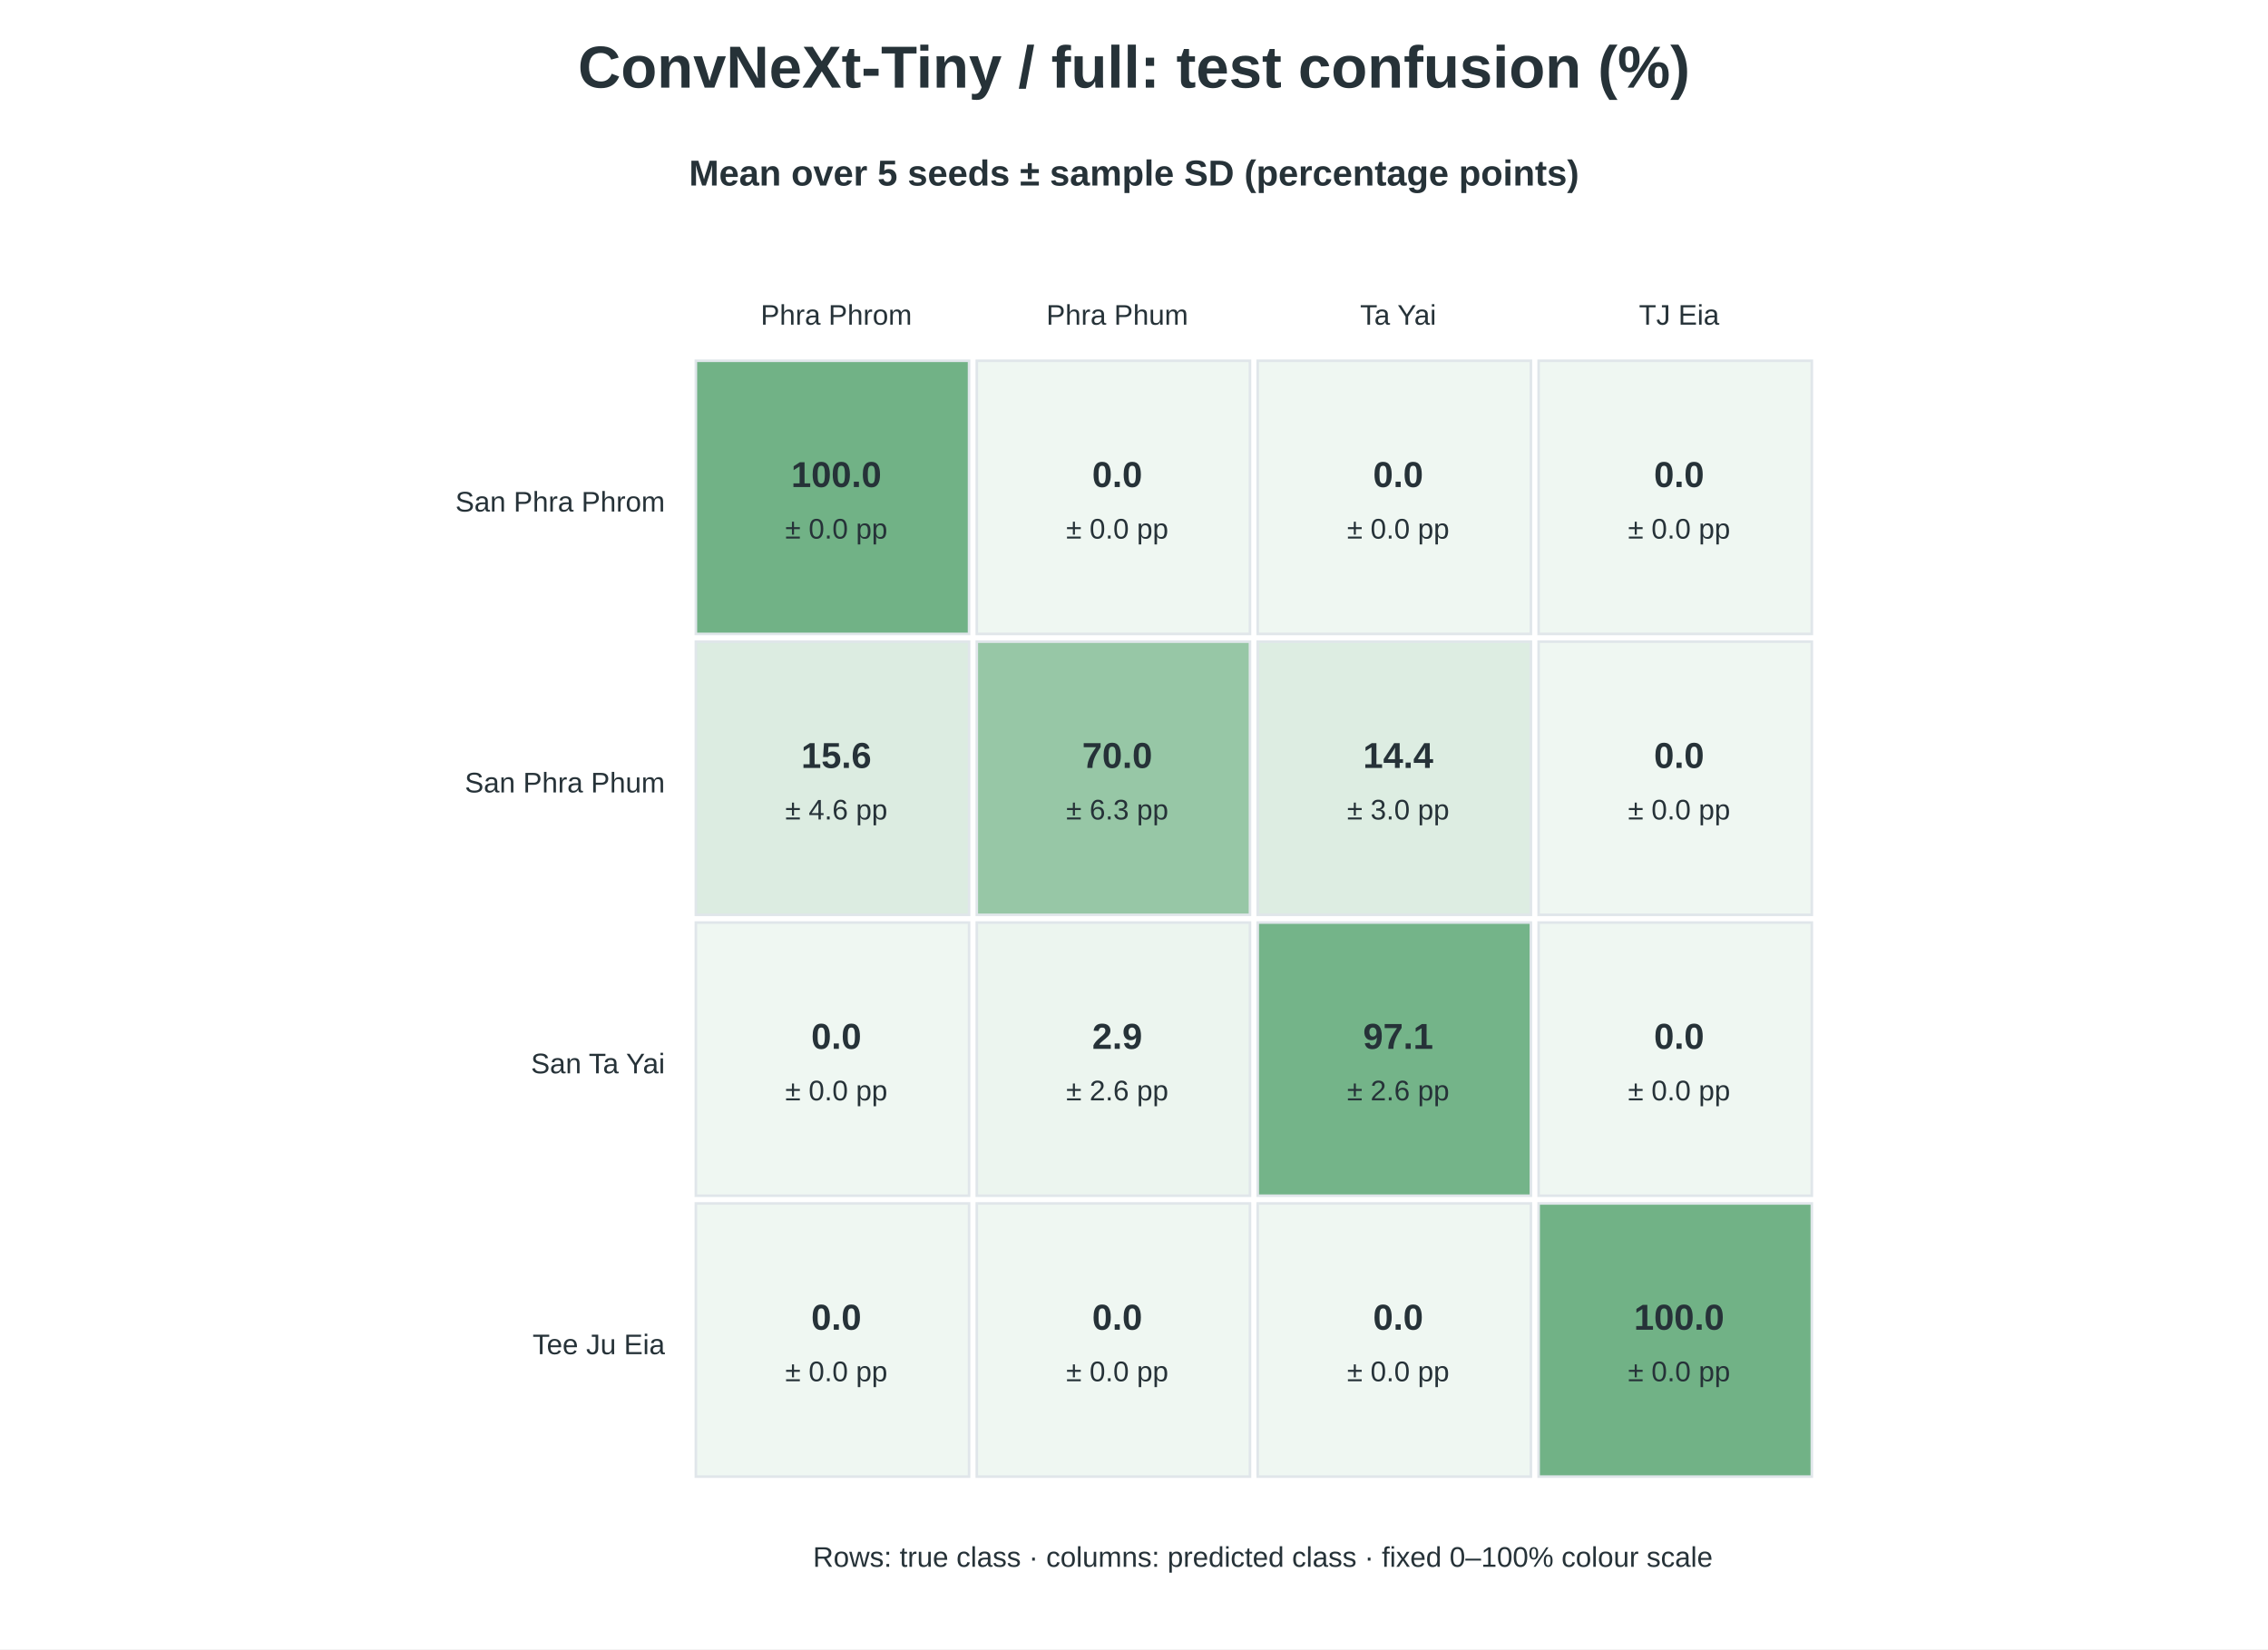
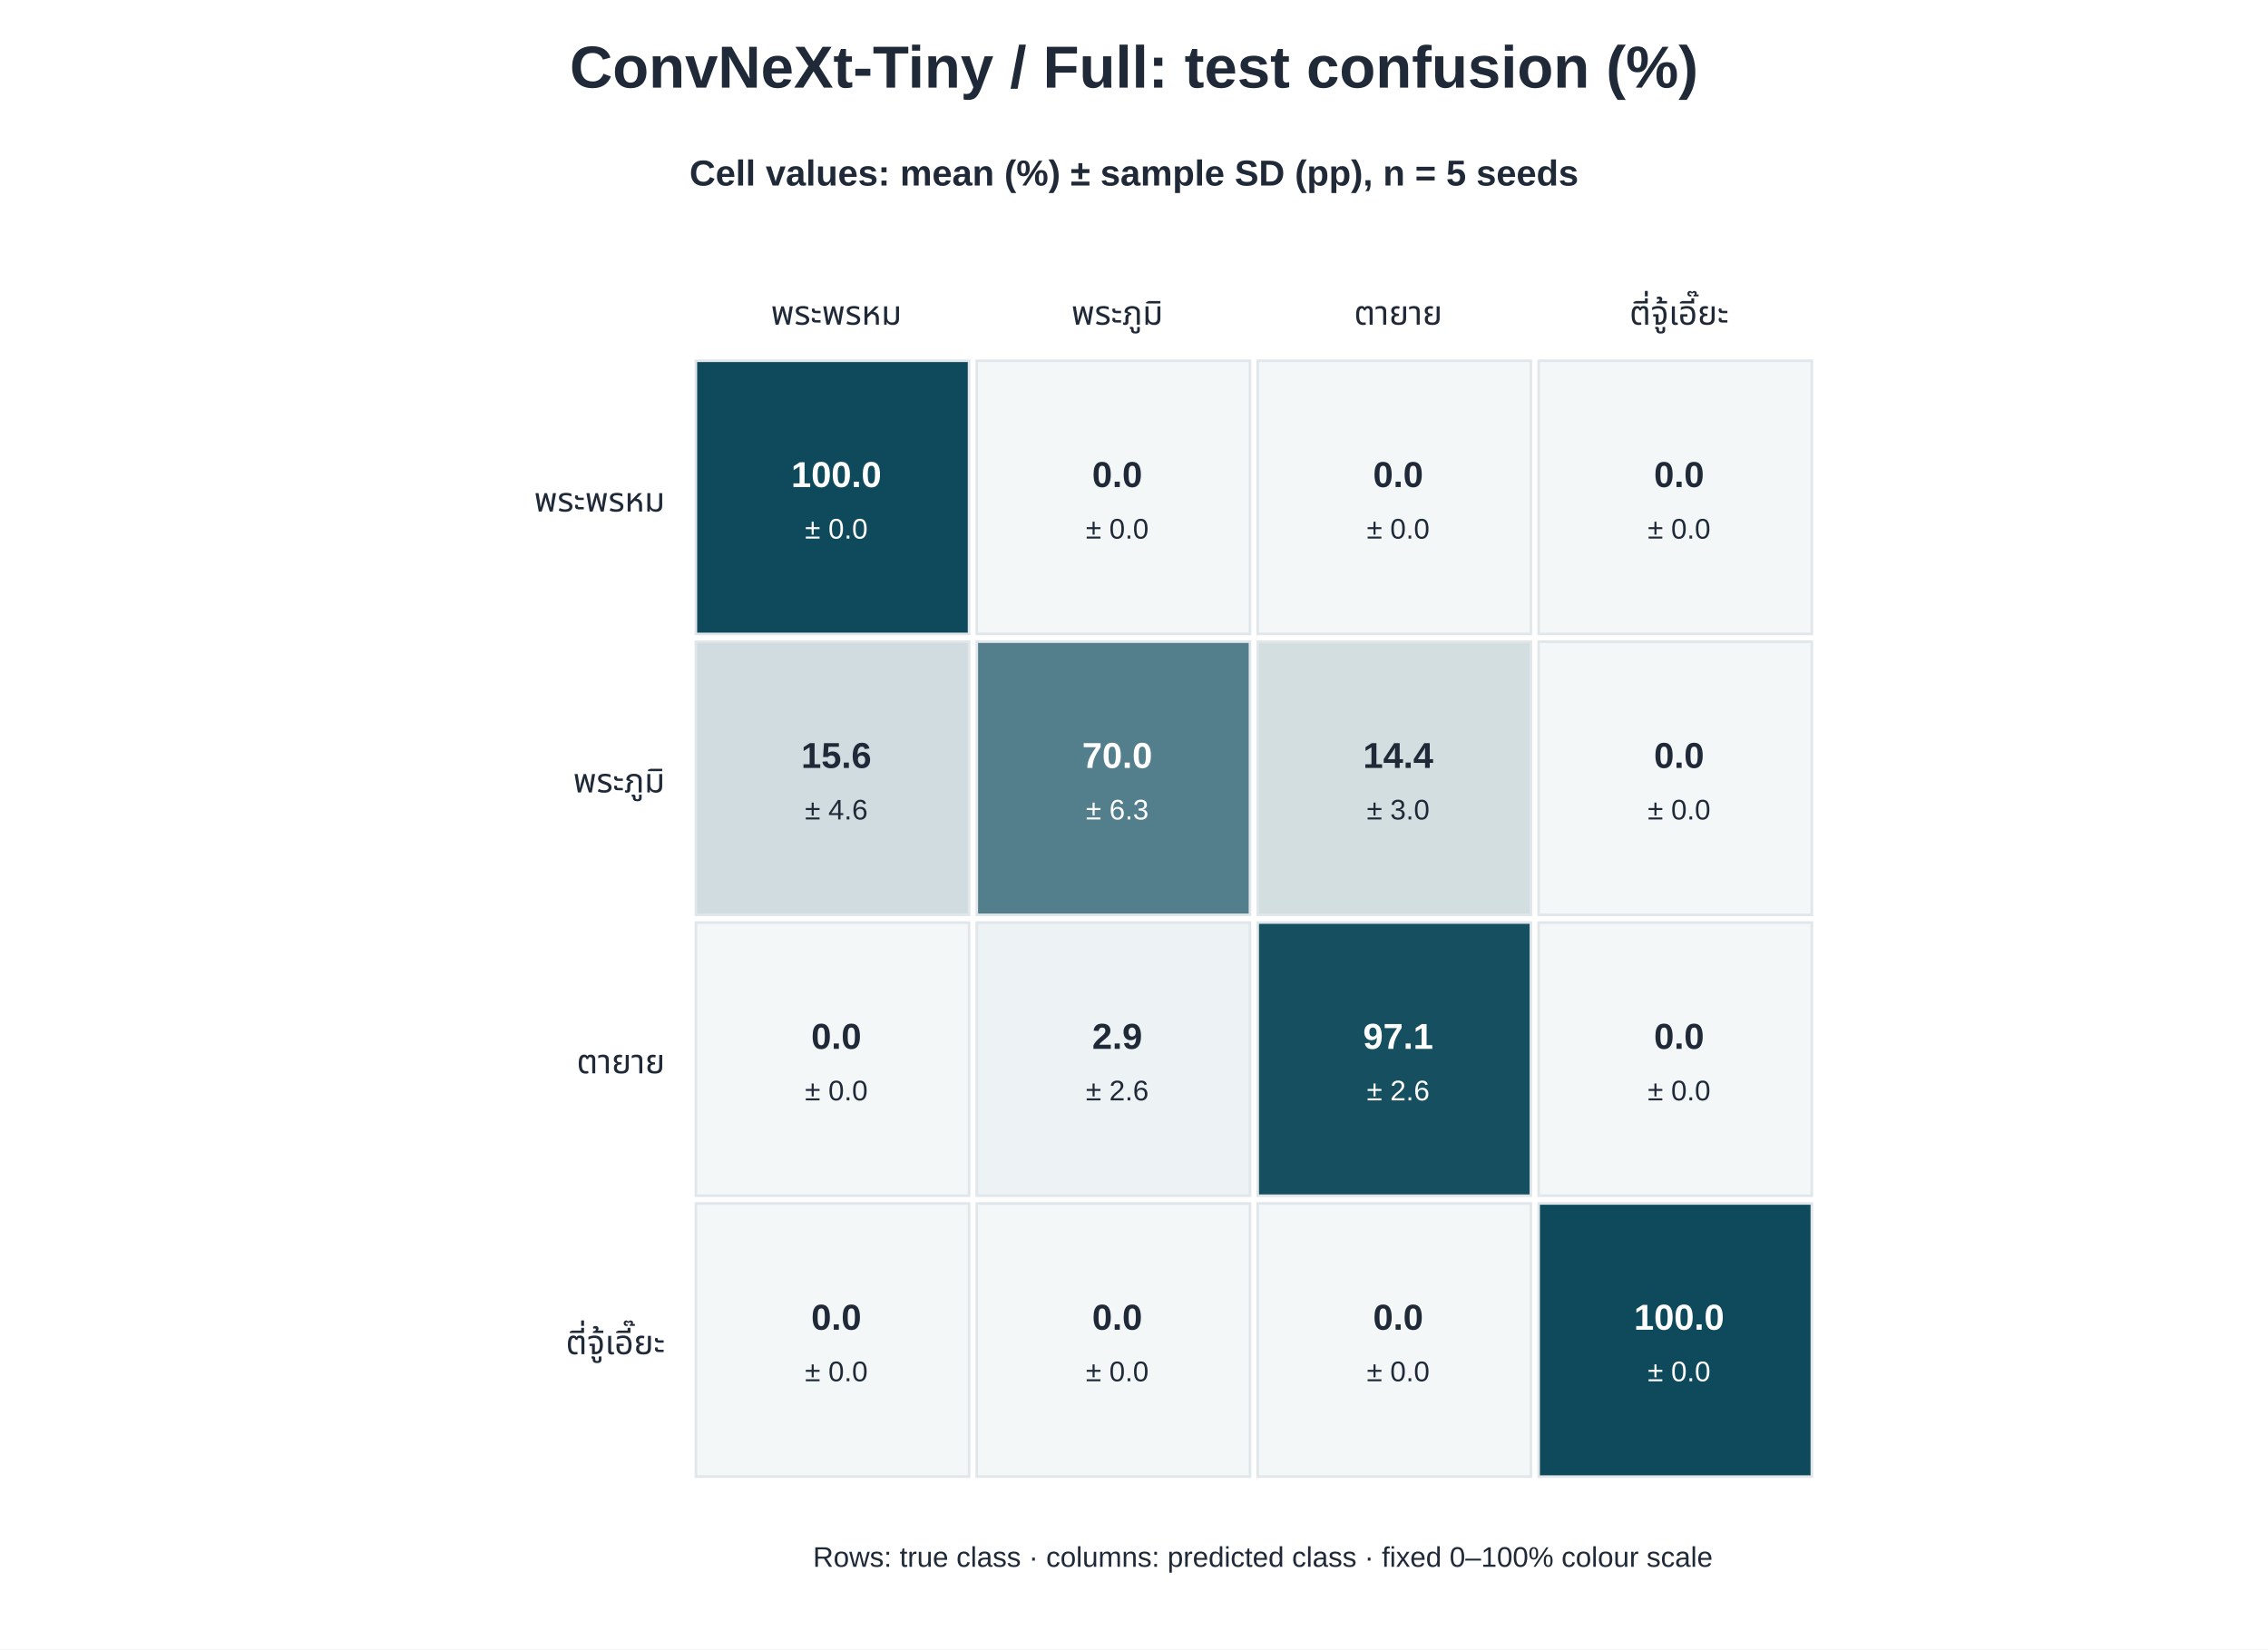
- <svg xmlns="http://www.w3.org/2000/svg" viewBox="0 0 880 640" role="img" aria-label="ConvNeXt-Tiny / full: test confusion (%)">
+ <svg xmlns="http://www.w3.org/2000/svg" viewBox="0 0 880 640" role="img" aria-label="ConvNeXt-Tiny / Full: test confusion (%)">
  <rect width="880" height="640" fill="white" />
-   <style>text{font-family:Arial,Helvetica,sans-serif;fill:#263238}.title{font-size:23px;font-weight:700}.sub{font-size:14px;font-weight:600}.label{font-size:13px}.small{font-size:11px}.axis{stroke:#87929b;stroke-width:1}.grid{stroke:#e7ebee;stroke-width:1}</style>
-   <text x="440" y="34" class="title" text-anchor="middle">ConvNeXt-Tiny / full: test confusion (%)</text>
-   <text x="440" y="72" class="sub" text-anchor="middle">Mean over 5 seeds ± sample SD (percentage points)</text>
-   <text x="324.5" y="126" class="small" text-anchor="middle">Phra Phrom</text>
-   <text x="258" y="198.5" class="small" text-anchor="end">San Phra Phrom</text>
-   <rect x="270" y="140" width="106" height="106" fill="rgb(113,178,134)" stroke="#e0e6ea" />
-   <text x="324.5" y="189" class="sub" text-anchor="middle">100.0</text>
-   <text x="324.5" y="209" class="small" text-anchor="middle">± 0.0 pp</text>
-   <rect x="379" y="140" width="106" height="106" fill="rgb(239,247,242)" stroke="#e0e6ea" />
+   <style>text{font-family:Arial,"Noto Sans Thai","Leelawadee UI",Tahoma,sans-serif;fill:#1F2937}.title{font-size:23px;font-weight:700}.sub{font-size:14px;font-weight:600}.label{font-size:13px}.small{font-size:11px}.axis{stroke-width:1}.grid{stroke:#E5E7EB;stroke-width:1}</style>
+   <text x="440" y="34" class="title" text-anchor="middle">ConvNeXt-Tiny / Full: test confusion (%)</text>
+   <text x="440" y="72" class="sub" text-anchor="middle">Cell values: mean (%) ± sample SD (pp), n = 5 seeds</text>
+   <text x="324.5" y="126" class="label" text-anchor="middle">พระพรหม</text>
+   <text x="258" y="198.5" class="label" text-anchor="end">พระพรหม</text>
+   <rect x="270" y="140" width="106" height="106" fill="rgb(14,74,92)" stroke="#e0e6ea" />
+   <text x="324.5" y="189" class="sub" text-anchor="middle" style="fill:white">100.0</text>
+   <text x="324.5" y="209" class="small" text-anchor="middle" style="fill:white">± 0.0</text>
+   <rect x="379" y="140" width="106" height="106" fill="rgb(244,247,248)" stroke="#e0e6ea" />
  <text x="433.5" y="189" class="sub" text-anchor="middle">0.0</text>
-   <text x="433.5" y="209" class="small" text-anchor="middle">± 0.0 pp</text>
-   <rect x="488" y="140" width="106" height="106" fill="rgb(239,247,242)" stroke="#e0e6ea" />
+   <text x="433.5" y="209" class="small" text-anchor="middle">± 0.0</text>
+   <rect x="488" y="140" width="106" height="106" fill="rgb(244,247,248)" stroke="#e0e6ea" />
  <text x="542.5" y="189" class="sub" text-anchor="middle">0.0</text>
-   <text x="542.5" y="209" class="small" text-anchor="middle">± 0.0 pp</text>
-   <rect x="597" y="140" width="106" height="106" fill="rgb(239,247,242)" stroke="#e0e6ea" />
+   <text x="542.5" y="209" class="small" text-anchor="middle">± 0.0</text>
+   <rect x="597" y="140" width="106" height="106" fill="rgb(244,247,248)" stroke="#e0e6ea" />
  <text x="651.5" y="189" class="sub" text-anchor="middle">0.0</text>
-   <text x="651.5" y="209" class="small" text-anchor="middle">± 0.0 pp</text>
-   <text x="433.5" y="126" class="small" text-anchor="middle">Phra Phum</text>
-   <text x="258" y="307.5" class="small" text-anchor="end">San Phra Phum</text>
-   <rect x="270" y="249" width="106" height="106" fill="rgb(220,236,225)" stroke="#e0e6ea" />
+   <text x="651.5" y="209" class="small" text-anchor="middle">± 0.0</text>
+   <text x="433.5" y="126" class="label" text-anchor="middle">พระภูมิ</text>
+   <text x="258" y="307.5" class="label" text-anchor="end">พระภูมิ</text>
+   <rect x="270" y="249" width="106" height="106" fill="rgb(208,220,224)" stroke="#e0e6ea" />
  <text x="324.5" y="298" class="sub" text-anchor="middle">15.6</text>
-   <text x="324.5" y="318" class="small" text-anchor="middle">± 4.6 pp</text>
-   <rect x="379" y="249" width="106" height="106" fill="rgb(151,199,166)" stroke="#e0e6ea" />
-   <text x="433.5" y="298" class="sub" text-anchor="middle">70.0</text>
-   <text x="433.5" y="318" class="small" text-anchor="middle">± 6.3 pp</text>
-   <rect x="488" y="249" width="106" height="106" fill="rgb(221,237,226)" stroke="#e0e6ea" />
+   <text x="324.5" y="318" class="small" text-anchor="middle">± 4.6</text>
+   <rect x="379" y="249" width="106" height="106" fill="rgb(83,126,139)" stroke="#e0e6ea" />
+   <text x="433.5" y="298" class="sub" text-anchor="middle" style="fill:white">70.0</text>
+   <text x="433.5" y="318" class="small" text-anchor="middle" style="fill:white">± 6.3</text>
+   <rect x="488" y="249" width="106" height="106" fill="rgb(211,222,225)" stroke="#e0e6ea" />
  <text x="542.5" y="298" class="sub" text-anchor="middle">14.4</text>
-   <text x="542.5" y="318" class="small" text-anchor="middle">± 3.0 pp</text>
-   <rect x="597" y="249" width="106" height="106" fill="rgb(239,247,242)" stroke="#e0e6ea" />
+   <text x="542.5" y="318" class="small" text-anchor="middle">± 3.0</text>
+   <rect x="597" y="249" width="106" height="106" fill="rgb(244,247,248)" stroke="#e0e6ea" />
  <text x="651.5" y="298" class="sub" text-anchor="middle">0.0</text>
-   <text x="651.5" y="318" class="small" text-anchor="middle">± 0.0 pp</text>
-   <text x="542.5" y="126" class="small" text-anchor="middle">Ta Yai</text>
-   <text x="258" y="416.5" class="small" text-anchor="end">San Ta Yai</text>
-   <rect x="270" y="358" width="106" height="106" fill="rgb(239,247,242)" stroke="#e0e6ea" />
+   <text x="651.5" y="318" class="small" text-anchor="middle">± 0.0</text>
+   <text x="542.5" y="126" class="label" text-anchor="middle">ตายาย</text>
+   <text x="258" y="416.5" class="label" text-anchor="end">ตายาย</text>
+   <rect x="270" y="358" width="106" height="106" fill="rgb(244,247,248)" stroke="#e0e6ea" />
  <text x="324.5" y="407" class="sub" text-anchor="middle">0.0</text>
-   <text x="324.5" y="427" class="small" text-anchor="middle">± 0.0 pp</text>
-   <rect x="379" y="358" width="106" height="106" fill="rgb(236,245,239)" stroke="#e0e6ea" />
+   <text x="324.5" y="427" class="small" text-anchor="middle">± 0.0</text>
+   <rect x="379" y="358" width="106" height="106" fill="rgb(237,242,244)" stroke="#e0e6ea" />
  <text x="433.5" y="407" class="sub" text-anchor="middle">2.9</text>
-   <text x="433.5" y="427" class="small" text-anchor="middle">± 2.6 pp</text>
-   <rect x="488" y="358" width="106" height="106" fill="rgb(116,180,137)" stroke="#e0e6ea" />
-   <text x="542.5" y="407" class="sub" text-anchor="middle">97.1</text>
-   <text x="542.5" y="427" class="small" text-anchor="middle">± 2.6 pp</text>
-   <rect x="597" y="358" width="106" height="106" fill="rgb(239,247,242)" stroke="#e0e6ea" />
+   <text x="433.5" y="427" class="small" text-anchor="middle">± 2.6</text>
+   <rect x="488" y="358" width="106" height="106" fill="rgb(21,79,96)" stroke="#e0e6ea" />
+   <text x="542.5" y="407" class="sub" text-anchor="middle" style="fill:white">97.1</text>
+   <text x="542.5" y="427" class="small" text-anchor="middle" style="fill:white">± 2.6</text>
+   <rect x="597" y="358" width="106" height="106" fill="rgb(244,247,248)" stroke="#e0e6ea" />
  <text x="651.5" y="407" class="sub" text-anchor="middle">0.0</text>
-   <text x="651.5" y="427" class="small" text-anchor="middle">± 0.0 pp</text>
-   <text x="651.5" y="126" class="small" text-anchor="middle">TJ Eia</text>
-   <text x="258" y="525.5" class="small" text-anchor="end">Tee Ju Eia</text>
-   <rect x="270" y="467" width="106" height="106" fill="rgb(239,247,242)" stroke="#e0e6ea" />
+   <text x="651.5" y="427" class="small" text-anchor="middle">± 0.0</text>
+   <text x="651.5" y="126" class="label" text-anchor="middle">ตี่จู้เอี๊ยะ</text>
+   <text x="258" y="525.5" class="label" text-anchor="end">ตี่จู้เอี๊ยะ</text>
+   <rect x="270" y="467" width="106" height="106" fill="rgb(244,247,248)" stroke="#e0e6ea" />
  <text x="324.5" y="516" class="sub" text-anchor="middle">0.0</text>
-   <text x="324.5" y="536" class="small" text-anchor="middle">± 0.0 pp</text>
-   <rect x="379" y="467" width="106" height="106" fill="rgb(239,247,242)" stroke="#e0e6ea" />
+   <text x="324.5" y="536" class="small" text-anchor="middle">± 0.0</text>
+   <rect x="379" y="467" width="106" height="106" fill="rgb(244,247,248)" stroke="#e0e6ea" />
  <text x="433.5" y="516" class="sub" text-anchor="middle">0.0</text>
-   <text x="433.5" y="536" class="small" text-anchor="middle">± 0.0 pp</text>
-   <rect x="488" y="467" width="106" height="106" fill="rgb(239,247,242)" stroke="#e0e6ea" />
+   <text x="433.5" y="536" class="small" text-anchor="middle">± 0.0</text>
+   <rect x="488" y="467" width="106" height="106" fill="rgb(244,247,248)" stroke="#e0e6ea" />
  <text x="542.5" y="516" class="sub" text-anchor="middle">0.0</text>
-   <text x="542.5" y="536" class="small" text-anchor="middle">± 0.0 pp</text>
-   <rect x="597" y="467" width="106" height="106" fill="rgb(113,178,134)" stroke="#e0e6ea" />
-   <text x="651.5" y="516" class="sub" text-anchor="middle">100.0</text>
-   <text x="651.5" y="536" class="small" text-anchor="middle">± 0.0 pp</text>
+   <text x="542.5" y="536" class="small" text-anchor="middle">± 0.0</text>
+   <rect x="597" y="467" width="106" height="106" fill="rgb(14,74,92)" stroke="#e0e6ea" />
+   <text x="651.5" y="516" class="sub" text-anchor="middle" style="fill:white">100.0</text>
+   <text x="651.5" y="536" class="small" text-anchor="middle" style="fill:white">± 0.0</text>
  <text x="490" y="608" class="small" text-anchor="middle">Rows: true class · columns: predicted class · fixed 0–100% colour scale</text>
</svg>
